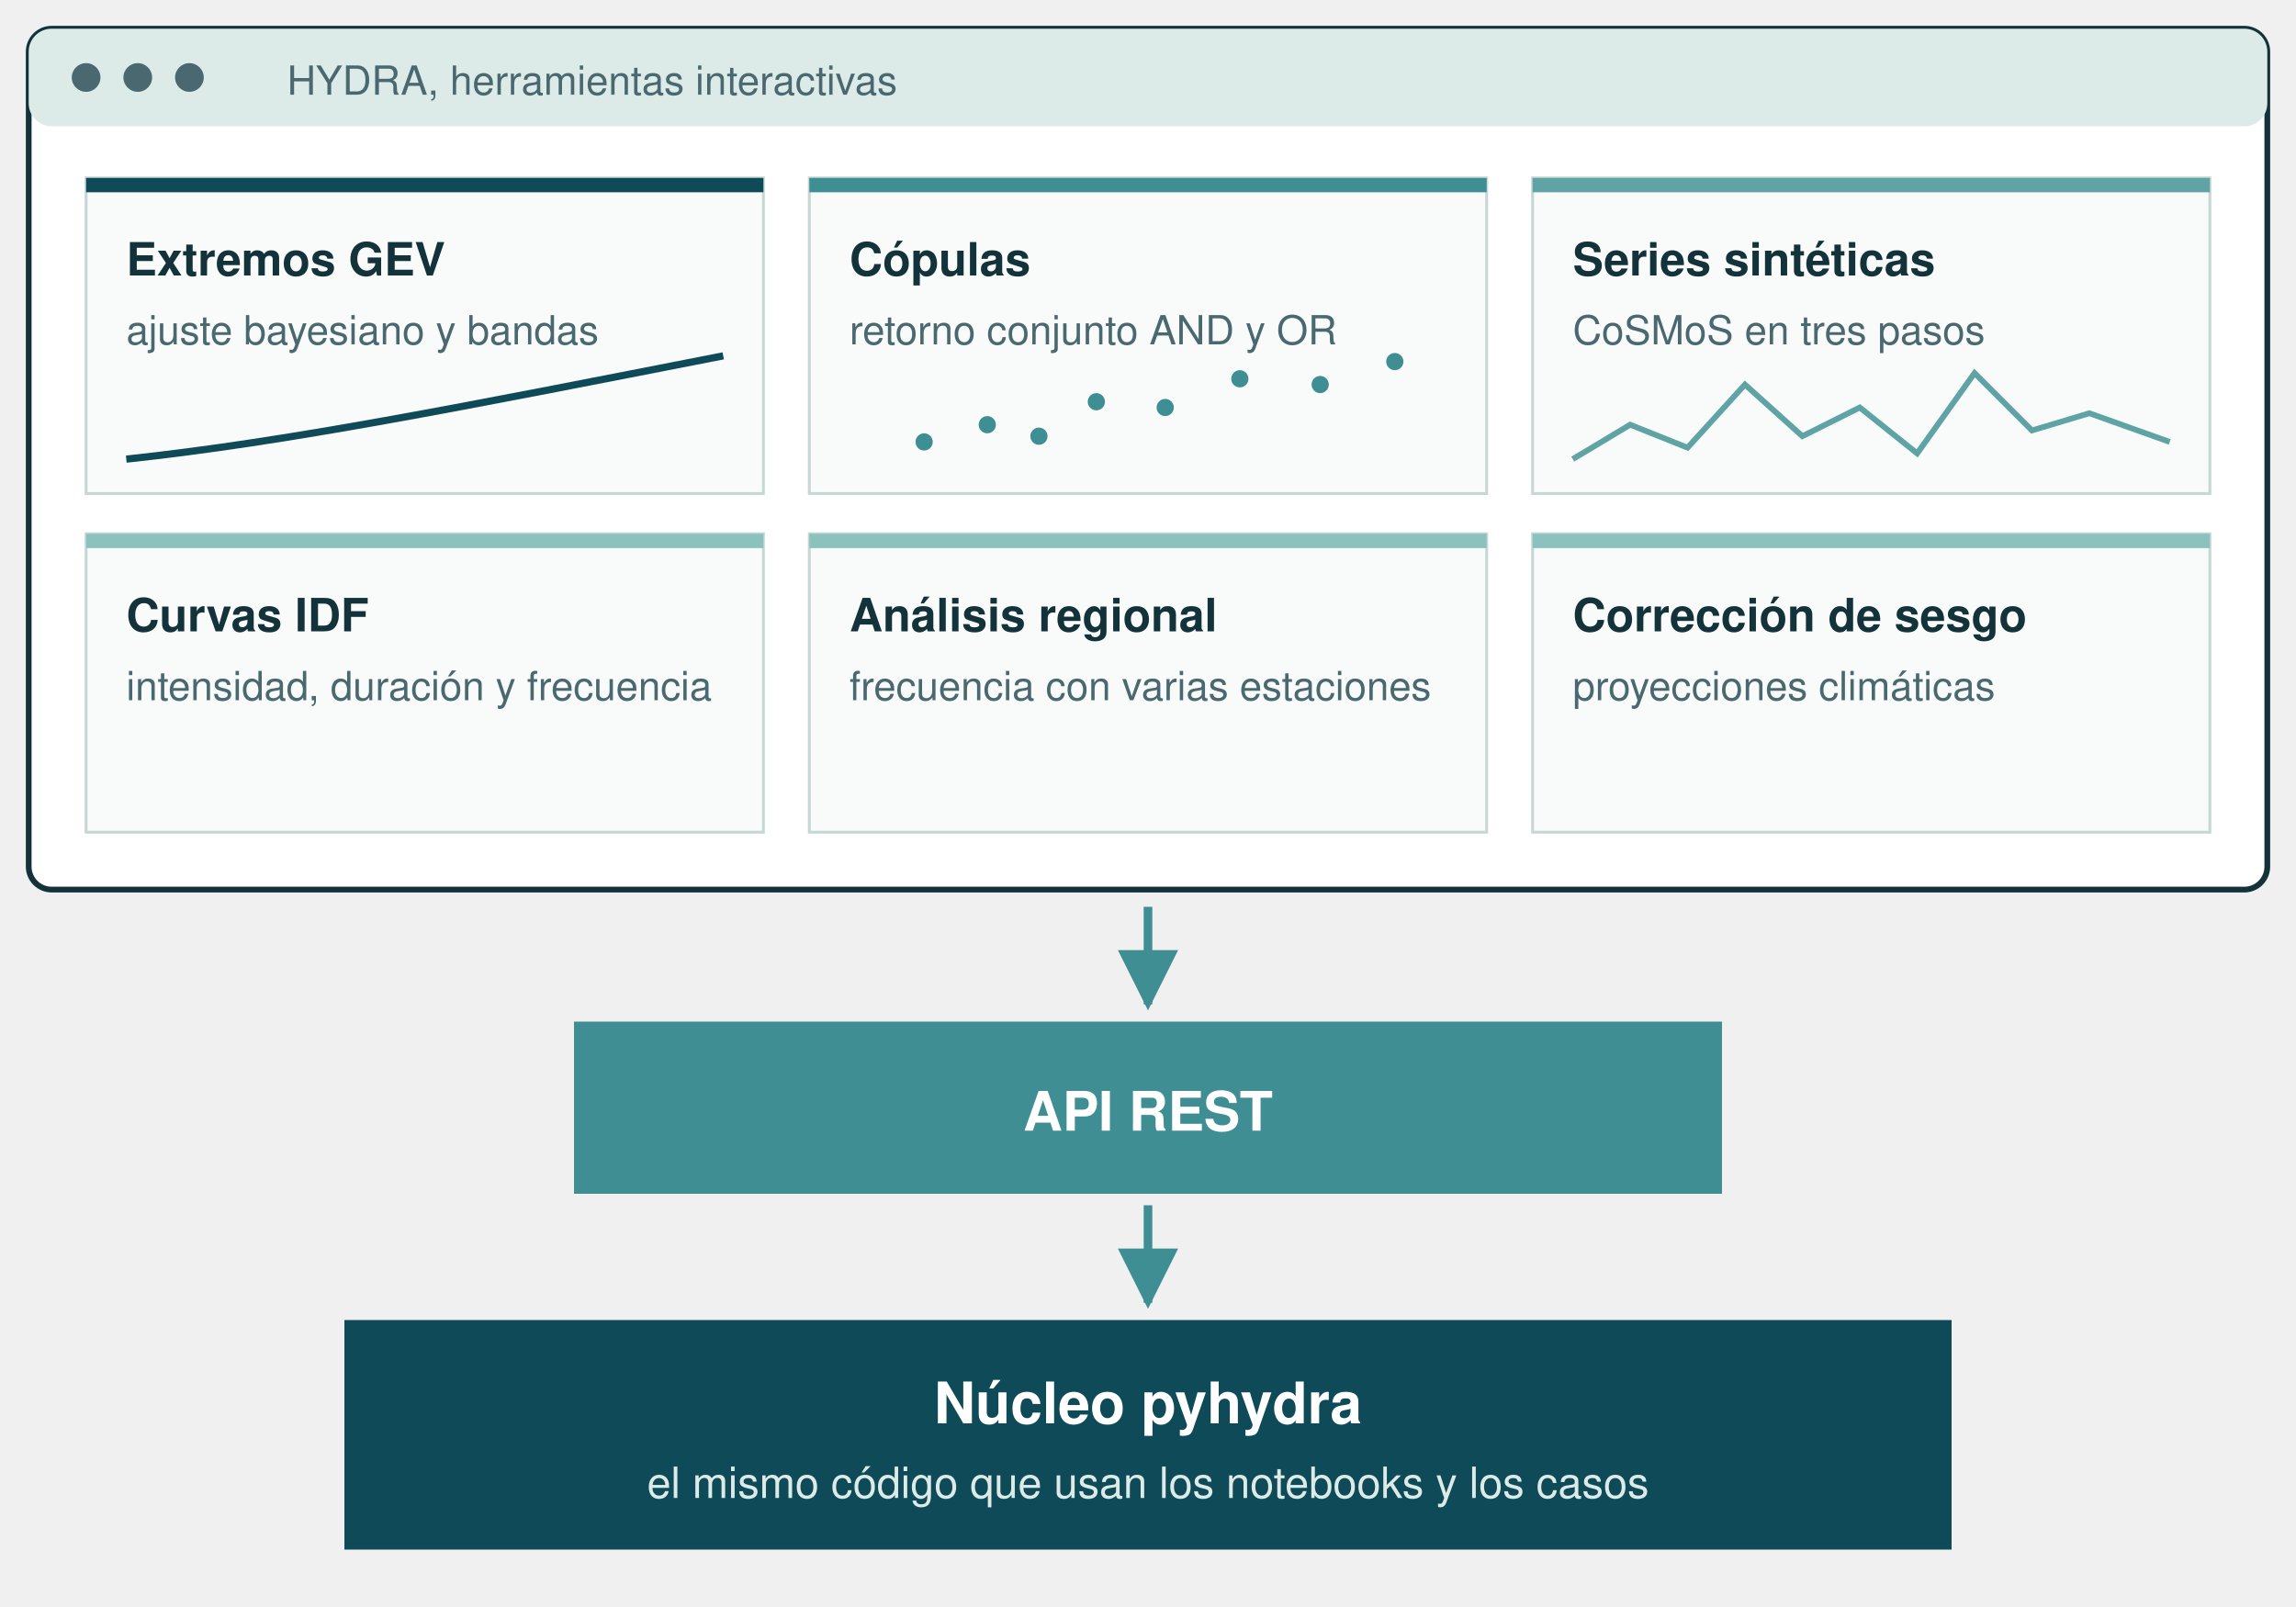
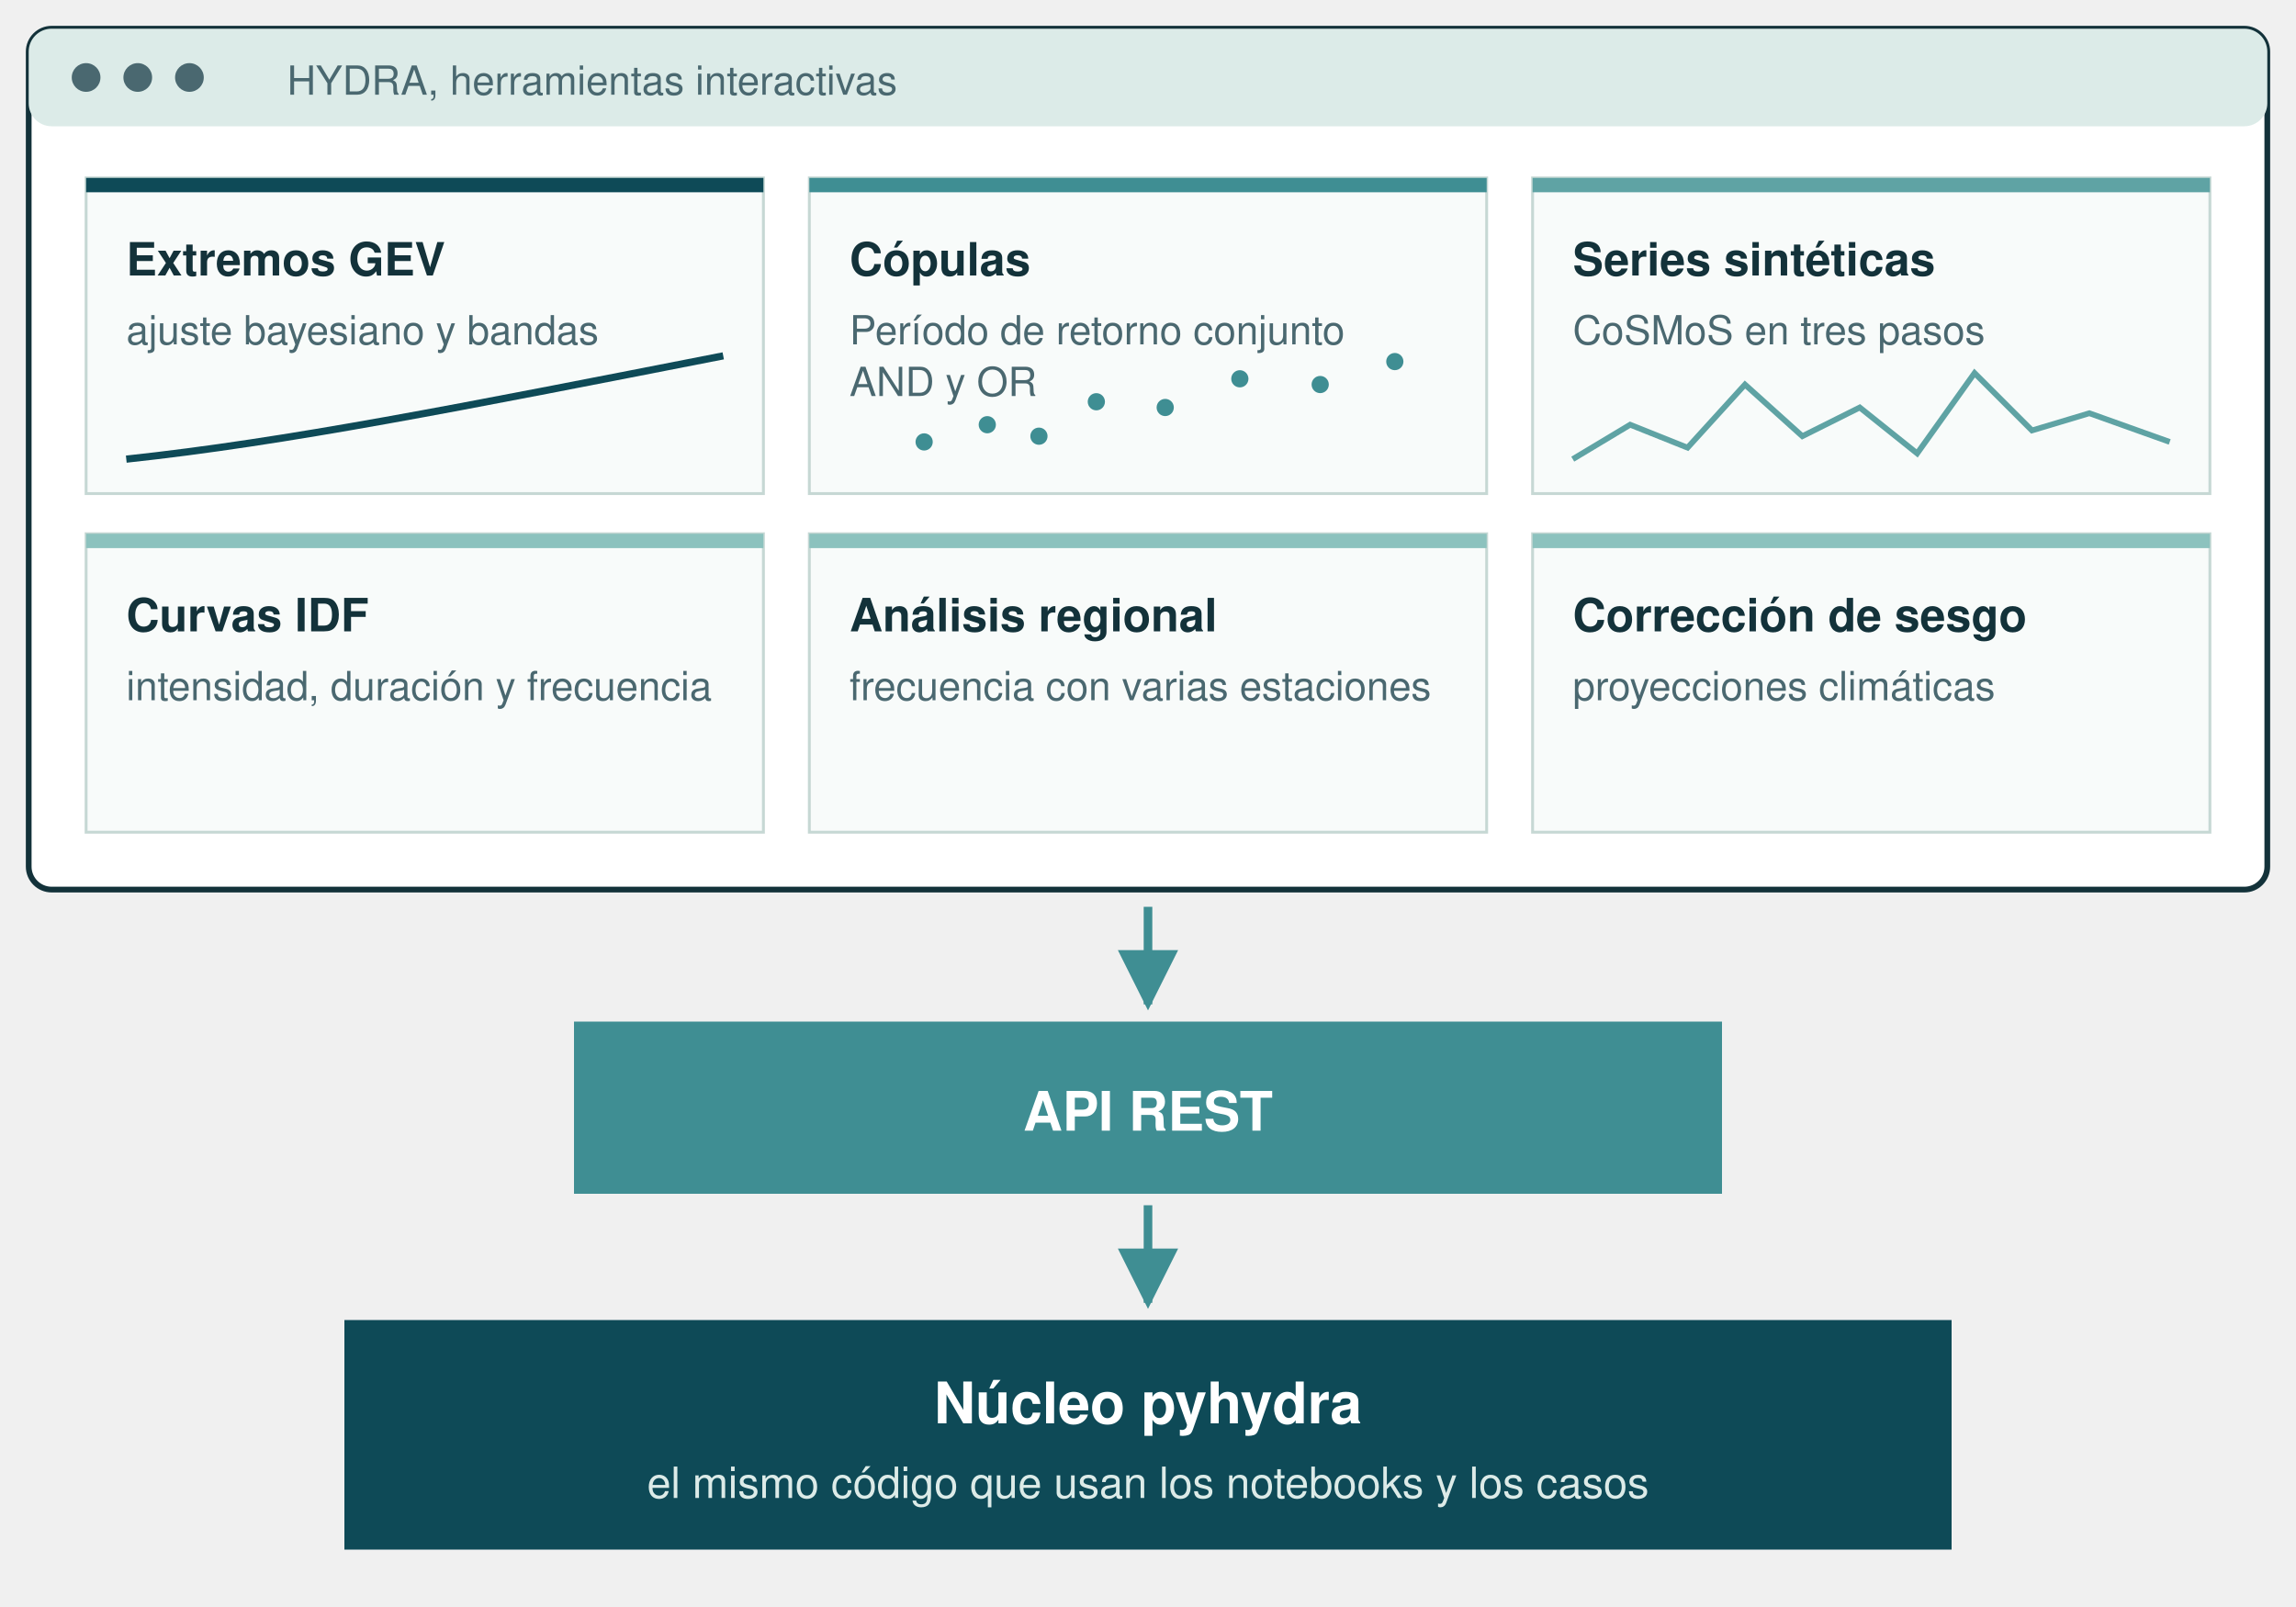
<svg xmlns="http://www.w3.org/2000/svg" viewBox="0 0 800 560" role="img" aria-labelledby="t" font-family="Avenir Next, Avenir, Segoe UI, Helvetica, sans-serif">
  <defs>
    <marker id="a" viewBox="0 0 10 10" refX="9" refY="5" markerWidth="7" markerHeight="7" orient="auto">
      <path d="M0 0L10 5L0 10z" fill="#3F8E93" />
    </marker>
  </defs>
  <g transform="translate(10 10)">
    <rect width="780" height="300" rx="8" fill="#fff" stroke="#13323A" stroke-width="2" />
    <rect width="780" height="34" rx="8" fill="#DCEBE8" />
    <circle cx="20" cy="17" r="5" fill="#4A6870" />
    <circle cx="38" cy="17" r="5" fill="#4A6870" />
    <circle cx="56" cy="17" r="5" fill="#4A6870" />
    <text x="90" y="23" font-size="14" fill="#4A6870">HYDRA, herramientas interactivas</text>
    <g font-size="16" fill="#13323A">
      <g transform="translate(20 52)">
        <rect width="236" height="110" fill="#F8FBFA" stroke="#C6D8D4" />
        <rect width="236" height="5" fill="#0E4A57" />
        <text x="14" y="34" font-weight="600">Extremos GEV</text>
        <text x="14" y="58" font-size="14" fill="#4A6870">ajuste bayesiano y bandas</text>
        <path d="M14 98 C70 92 130 80 222 62" fill="none" stroke="#0E4A57" stroke-width="2.5" />
      </g>
      <g transform="translate(272 52)">
        <rect width="236" height="110" fill="#F8FBFA" stroke="#C6D8D4" />
        <rect width="236" height="5" fill="#3F8E93" />
        <text x="14" y="34" font-weight="600">Cópulas</text>
-         <text x="14" y="58" font-size="14" fill="#4A6870">retorno conjunto AND y OR</text>
+         <text x="14" y="58" font-size="14" fill="#4A6870">
+           <tspan x="14">Período de retorno conjunto</tspan>
+           <tspan x="14" dy="18">AND y OR</tspan>
+         </text>
        <g fill="#3F8E93">
          <circle cx="40" cy="92" r="3" />
          <circle cx="62" cy="86" r="3" />
          <circle cx="80" cy="90" r="3" />
          <circle cx="100" cy="78" r="3" />
          <circle cx="124" cy="80" r="3" />
          <circle cx="150" cy="70" r="3" />
          <circle cx="178" cy="72" r="3" />
          <circle cx="204" cy="64" r="3" />
        </g>
      </g>
      <g transform="translate(524 52)">
        <rect width="236" height="110" fill="#F8FBFA" stroke="#C6D8D4" />
        <rect width="236" height="5" fill="#5FA3A4" />
        <text x="14" y="34" font-weight="600">Series sintéticas</text>
        <text x="14" y="58" font-size="14" fill="#4A6870">CoSMoS en tres pasos</text>
        <polyline points="14,98 34,86 54,94 74,72 94,90 114,80 134,96 154,68 174,88 194,82 222,92" fill="none" stroke="#5FA3A4" stroke-width="2" />
      </g>
      <g transform="translate(20 176)">
        <rect width="236" height="104" fill="#F8FBFA" stroke="#C6D8D4" />
        <rect width="236" height="5" fill="#8CC2BE" />
        <text x="14" y="34" font-weight="600">Curvas IDF</text>
        <text x="14" y="58" font-size="14" fill="#4A6870">intensidad, duración y frecuencia</text>
      </g>
      <g transform="translate(272 176)">
        <rect width="236" height="104" fill="#F8FBFA" stroke="#C6D8D4" />
        <rect width="236" height="5" fill="#8CC2BE" />
        <text x="14" y="34" font-weight="600">Análisis regional</text>
        <text x="14" y="58" font-size="14" fill="#4A6870">frecuencia con varias estaciones</text>
      </g>
      <g transform="translate(524 176)">
        <rect width="236" height="104" fill="#F8FBFA" stroke="#C6D8D4" />
        <rect width="236" height="5" fill="#8CC2BE" />
        <text x="14" y="34" font-weight="600">Corrección de sesgo</text>
        <text x="14" y="58" font-size="14" fill="#4A6870">proyecciones climáticas</text>
      </g>
    </g>
  </g>
  <line x1="400" y1="316" x2="400" y2="350" stroke="#3F8E93" stroke-width="3" marker-end="url(#a)" />
  <g transform="translate(200 356)">
    <rect width="400" height="60" fill="#3F8E93" />
    <text x="200" y="38" font-size="19" font-weight="600" fill="#fff" text-anchor="middle">API REST</text>
  </g>
  <line x1="400" y1="420" x2="400" y2="454" stroke="#3F8E93" stroke-width="3" marker-end="url(#a)" />
  <g transform="translate(120 460)">
    <rect width="560" height="80" fill="#0E4A57" />
    <text x="280" y="36" font-size="20" font-weight="600" fill="#fff" text-anchor="middle">Núcleo pyhydra</text>
    <text x="280" y="62" font-size="15" fill="#DCEBE8" text-anchor="middle">el mismo código que usan los notebooks y los casos</text>
  </g>
</svg>
